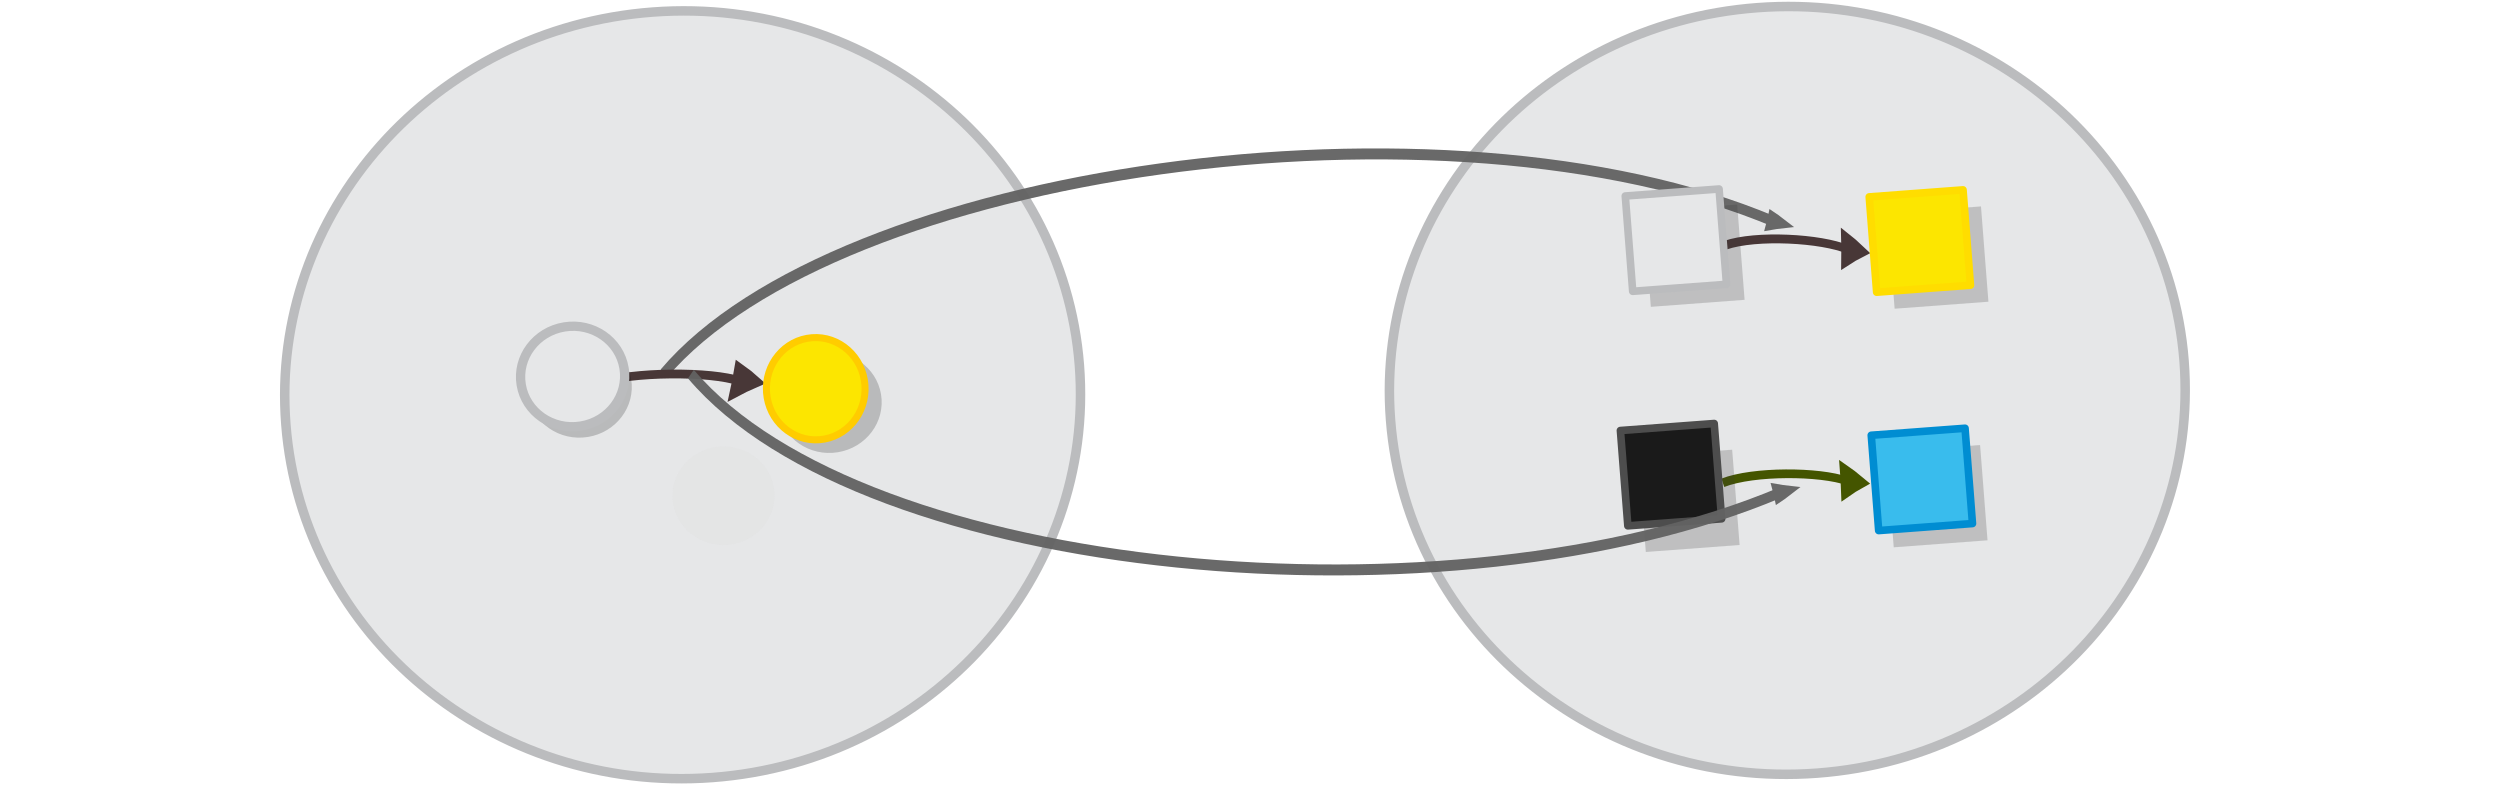
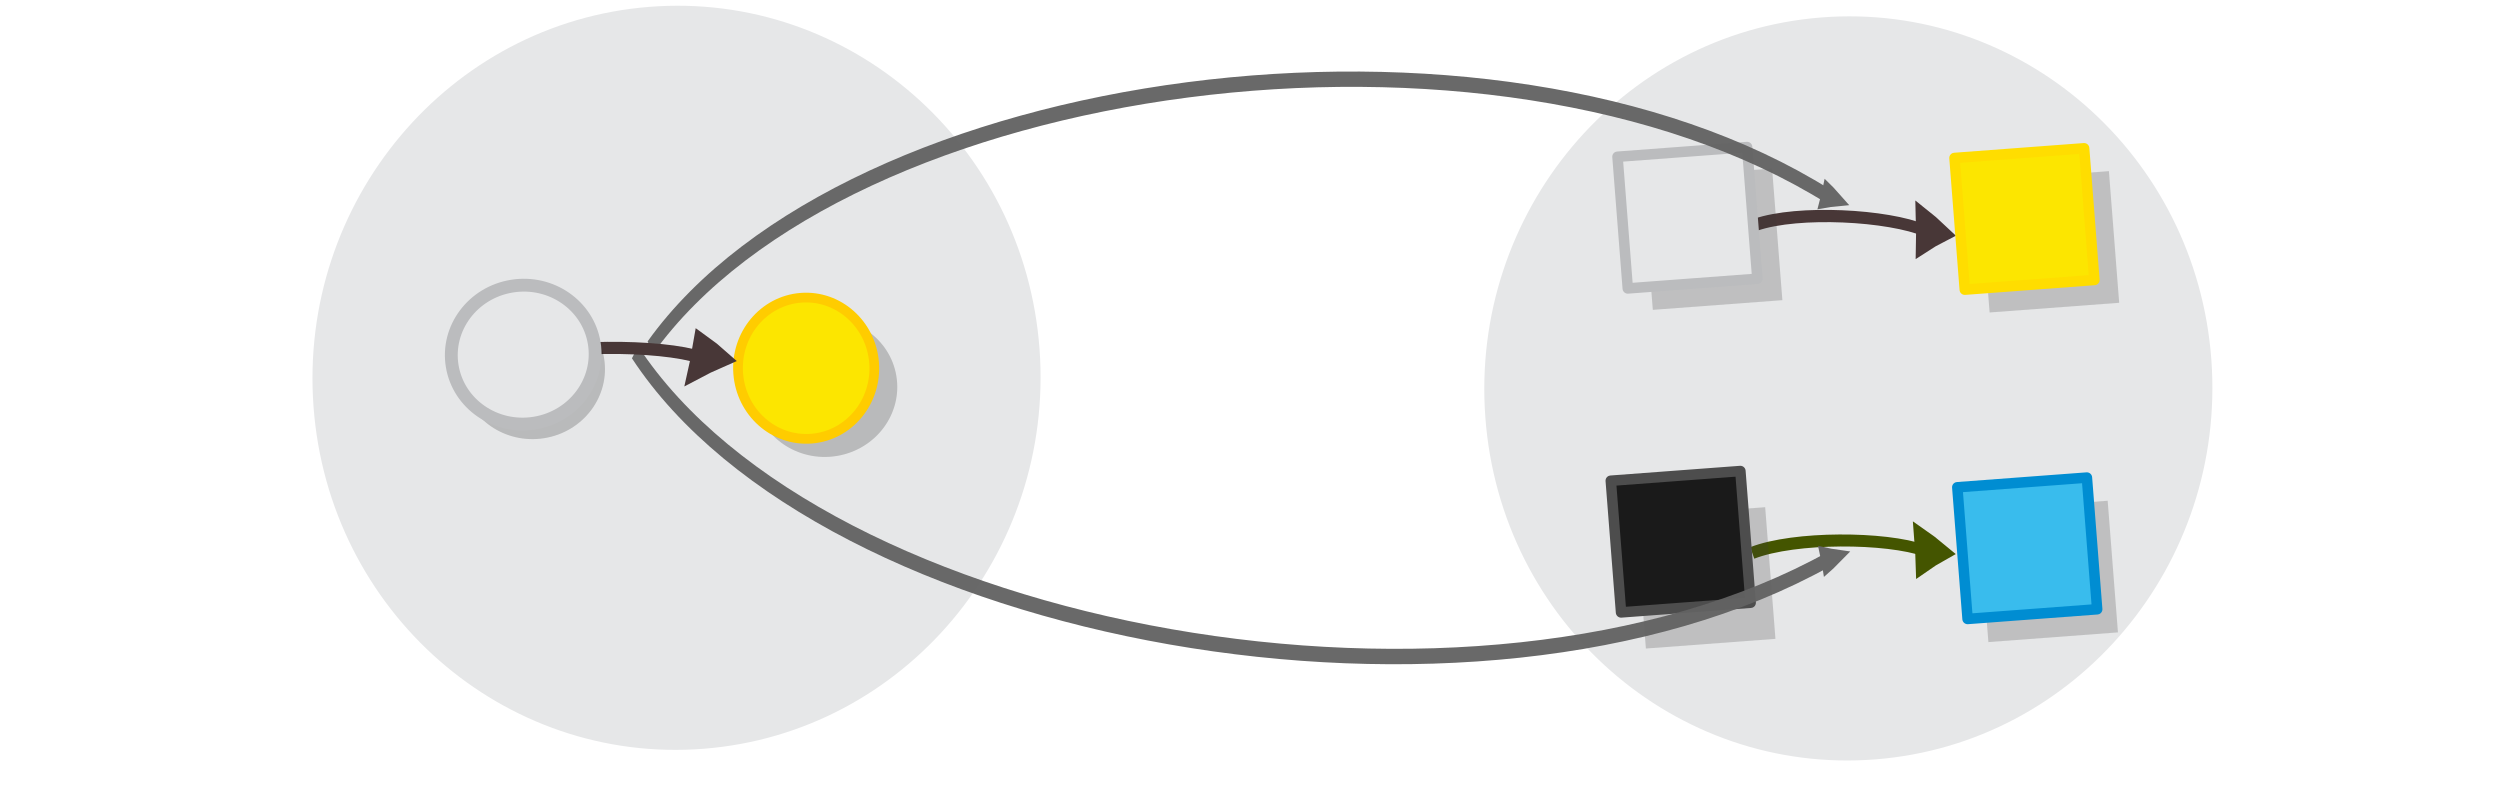
<svg xmlns="http://www.w3.org/2000/svg" viewBox="0 0 595.3 189.5" version="1.1" id="svg15613">
  <defs id="defs15617" />
-   <g id="g42748" transform="matrix(1.339776,-0.1001714,0.1008048,1.292445,-197.932,-16.66194)" />
-   <ellipse style="fill:#e6e7e8;stroke:#bbbcbe;stroke-width:2.262;stroke-miterlimit:10;stroke-dasharray:none;stroke-opacity:1" id="circle15601-9-4-4" cy="105.866" cx="154.744" transform="matrix(0.9972166,-0.07455915,0.07775931,0.9969722,0,0)" rx="94.739" ry="91.414" />
-   <g id="g42748-8" transform="matrix(1.339776,-0.1001714,0.1008048,1.292445,118.7084,-36.28828)" />
-   <ellipse style="fill:#e6e7e8;stroke:#bbbcbe;stroke-width:2.262;stroke-miterlimit:10;stroke-dasharray:none;stroke-opacity:1" id="circle15601-9-4-4-1" cy="124.438" cx="417.077" transform="matrix(0.9972166,-0.07455915,0.07775931,0.9969722,0,0)" rx="94.739" ry="91.414" />
-   <g transform="matrix(0.1736072,-0.01209243,0.02906643,0.2349579,363.4719,5.566732)" id="g1482-7-0-1-0-3-9-5" style="display:inline;opacity:0.954;fill:#dddddd;stroke:#626262;stroke-width:11.105;stroke-miterlimit:10;stroke-dasharray:none;stroke-opacity:1">
+   <g id="g42748" transform="matrix(1.850839,-0.1383821,0.1392572,1.785452,-330.7991,135.8373)" />
+   <g id="g42748-8" transform="matrix(1.850839,-0.1383821,0.1392572,1.785452,106.6248,108.7245)" />
+   <g id="g42748-3" transform="matrix(1.850839,-0.1383821,0.1392572,1.785452,-422.9069,-50.16673)" />
+   <ellipse style="fill:#e6e7e8;stroke:#bbbcbe;stroke-width:0;stroke-miterlimit:10;stroke-dasharray:none;stroke-opacity:1" id="circle15601-9-4-4-6" cy="102.403" cx="154.056" transform="matrix(0.9968785,-0.0789514,0.07343263,0.9973002,0,0)" rx="86.711" ry="88.568" />
+   <g id="g42748-8-7" transform="matrix(1.850839,-0.1383821,0.1392572,1.785452,14.51705,-77.2796)" />
+   <ellipse style="fill:#e6e7e8;stroke:#bbbcbe;stroke-width:0;stroke-miterlimit:10;stroke-dasharray:none;stroke-opacity:1" id="circle15601-9-4-4-1-5" cy="126.952" cx="432.154" transform="matrix(0.9968785,-0.0789514,0.07343263,0.9973002,0,0)" rx="86.711" ry="88.568" />
+   <g style="display:inline;fill:#dddddd;stroke:#483737;stroke-width:6.389;stroke-miterlimit:10" id="g1482-7-0-1-0-3-8-6" transform="matrix(0.2358396,-0.00424406,0.0327569,0.3351784,379.6611,-19.08772)">
+     <path style="stroke:#483737;stroke-width:35.526" id="path1478-7-9-0-19-0-50-2" transform="matrix(0.4768,-0.02932,0.03214,0.42867,147.58,197.367)" d="m 315.1,101.79 c 10.682,-4.135 21.77,-7.738 33.127,-11.074 -8.518,-8.139 -17.577,-16.01 -27.178,-23.616 -2.04,12.119 -3.103,21.663 -5.949,34.69 z" />
+     <path style="fill:none;stroke:#483737;stroke-width:10.649;paint-order:markers fill stroke" id="path1480-1-3-1-5-7-96-9" d="M 127.386,78.378 C 176.957,66.302 277.685,72.076 317.498,86.173" transform="matrix(0.89574,0,0,0.81736,18.384,154.236)" />
+   </g>
+   <g style="display:inline;fill:#dddddd;stroke:#445500;stroke-width:6.389;stroke-miterlimit:10" id="g1482-7-0-1-0-3-5-7-2-1-4-1" transform="matrix(0.2388027,-0.01553765,0.04981943,0.3283601,374.7354,62.04177)">
+     <path style="stroke:#445500;stroke-width:35.526" id="path1478-7-9-0-19-0-0-2-2-0-4-2" transform="matrix(0.4768,-0.02932,0.03214,0.42867,147.58,197.367)" d="m 315.1,101.79 c 10.682,-4.135 21.77,-7.738 33.127,-11.074 -8.518,-8.139 -17.577,-16.01 -27.178,-23.616 -2.04,12.119 -3.103,21.663 -5.949,34.69 z" />
+     <path style="fill:none;stroke:#445500;stroke-width:10.649;paint-order:markers fill stroke" id="path1480-1-3-1-5-7-4-7-6-6-4-7" d="M 127.386,78.378 C 176.957,66.302 277.685,72.076 317.498,86.173" transform="matrix(0.89574,0,0,0.81736,18.384,154.236)" />
+   </g>
+   <g id="g16122-0" transform="matrix(1.381453,0,0,1.381453,-257.1353,62.91173)">
+     <rect transform="matrix(0.9972166,-0.07455915,0.0777593,0.9969722,0,0)" style="opacity:0.23;fill:#3a3a3a;fill-opacity:1;stroke:#cccccc;stroke-width:0;stroke-linecap:round;stroke-linejoin:round;stroke-miterlimit:10;stroke-dasharray:none;stroke-dashoffset:0;stroke-opacity:1" id="rect24164-1-7-9" width="22.396" height="22.763" x="463.262" y="78.332" />
+     <rect transform="matrix(0.9972166,-0.07455915,0.0777593,0.9969722,0,0)" style="opacity:1;fill:#1a1a1a;fill-opacity:1;stroke:#4d4d4d;stroke-width:1.812;stroke-linecap:round;stroke-linejoin:round;stroke-miterlimit:10;stroke-dasharray:none;stroke-dashoffset:0;stroke-opacity:1" id="rect24164-8-3" width="22.396" height="22.763" x="459.481" y="71.8" />
+   </g>
+   <g id="g16118-6" transform="matrix(1.381453,0,0,1.381453,-221.7682,-13.62891)">
+     <rect transform="matrix(0.9972166,-0.07455915,0.0777593,0.9969722,0,0)" style="opacity:0.23;fill:#3a3a3a;fill-opacity:1;stroke:#cccccc;stroke-width:0;stroke-linecap:round;stroke-linejoin:round;stroke-miterlimit:10;stroke-dasharray:none;stroke-dashoffset:0;stroke-opacity:1" id="rect24164-1-7-5-0" width="22.396" height="22.763" x="439.159" y="73.548" />
+     <rect transform="matrix(0.9972166,-0.07455915,0.0777593,0.9969722,0,0)" style="opacity:1;fill:#e6e7e8;fill-opacity:1;stroke:#bbbcbe;stroke-width:1.812;stroke-linecap:round;stroke-linejoin:round;stroke-miterlimit:10;stroke-dasharray:none;stroke-dashoffset:0;stroke-opacity:1" id="rect24164-8-7-6" width="22.396" height="22.763" x="435.147" y="69.541" />
+   </g>
+   <g id="g16130-2" transform="matrix(1.381453,0,0,1.381453,-236.5485,-77.50076)">
+     <rect transform="matrix(0.9972166,-0.07455915,0.0777593,0.9969722,0,0)" style="opacity:0.23;fill:#3a3a3a;fill-opacity:1;stroke:#cccccc;stroke-width:0;stroke-linecap:round;stroke-linejoin:round;stroke-miterlimit:10;stroke-dasharray:none;stroke-dashoffset:0;stroke-opacity:1" id="rect24164-1-7-4-6" width="22.396" height="22.763" x="504.075" y="125.232" />
+     <rect transform="matrix(0.9972166,-0.07455915,0.0777593,0.9969722,0,0)" style="opacity:1;fill:#fce600;fill-opacity:1;stroke:#ffdd00;stroke-width:1.812;stroke-linecap:round;stroke-linejoin:round;stroke-miterlimit:10;stroke-dasharray:none;stroke-dashoffset:0;stroke-opacity:1" id="rect24164-8-1-1" width="22.396" height="22.763" x="500.116" y="120.987" />
+   </g>
+   <g id="g16134-8" transform="matrix(1.381453,0,0,1.381453,-179.8531,-45.87726)">
+     <rect transform="matrix(0.9972166,-0.07455915,0.0777593,0.9969722,0,0)" style="opacity:0.23;fill:#3a3a3a;fill-opacity:1;stroke:#cccccc;stroke-width:0;stroke-linecap:round;stroke-linejoin:round;stroke-miterlimit:10;stroke-dasharray:none;stroke-dashoffset:0;stroke-opacity:1" id="rect24164-1-7-4-8-7" width="22.396" height="22.763" x="460.309" y="155.984" />
+     <rect transform="matrix(0.9972166,-0.07455915,0.0777593,0.9969722,0,0)" style="opacity:1;fill:#39bced;fill-opacity:1;stroke:#008dd2;stroke-width:1.812;stroke-linecap:round;stroke-linejoin:round;stroke-miterlimit:10;stroke-dasharray:none;stroke-dashoffset:0;stroke-opacity:1" id="rect24164-8-1-5-9" width="22.396" height="22.763" x="457.046" y="151.738" />
+   </g>
+   <g id="g16153-7" transform="matrix(1.381453,0,0,1.381453,-75.8454,-39.65877)">
+     <ellipse cx="179.044" cy="125.677" id="circle15601-9-4-6-2-5" style="opacity:0.203;fill:#030303;fill-opacity:1;stroke:none;stroke-width:2.214;stroke-miterlimit:10;stroke-dasharray:none;stroke-opacity:1" transform="matrix(0.9872427,-0.1592225,0.1623902,0.9867266,0,0)" rx="12.4" ry="11.965" />
+     <ellipse ry="11.748" rx="12.176" transform="matrix(-0.07418163,-0.9972448,0.9970015,-0.07738188,0,0)" style="fill:#fce600;fill-opacity:1;stroke:#ffcc00;stroke-width:1.677;stroke-miterlimit:10;stroke-opacity:1" id="circle15605-9" cy="186.489" cx="-106.902" />
+   </g>
+   <g transform="matrix(0.1833558,-0.00736204,0.01366546,0.328044,376.825,-21.99921)" id="g1482-7-0-1-0-3-9-5" style="display:inline;opacity:0.954;fill:#dddddd;stroke:#626262;stroke-width:11.105;stroke-miterlimit:10;stroke-dasharray:none;stroke-opacity:1">
    <path d="m 298.198,219.106 c 4.67,-0.37 9.497,-0.595 14.431,-0.745 -3.389,-2.338 -7.016,-4.643 -10.882,-6.917 -1.224,2.679 -1.956,4.818 -3.55,7.661 z" id="path1478-7-9-0-19-0-7-4" style="stroke:#626262;stroke-width:11.105;stroke-miterlimit:10;stroke-dasharray:none;stroke-opacity:1" />
    <path d="M -1232.255,291.627 C -962.256,98.089 -120.4,54.028 303.994,216.713" id="path1480-1-3-1-5-7-5-05" style="fill:none;stroke:#626262;stroke-width:11.105;stroke-miterlimit:10;stroke-dasharray:none;stroke-opacity:1;paint-order:markers fill stroke" />
  </g>
-   <g style="display:inline;fill:#dddddd;stroke:#483737;stroke-width:6.389;stroke-miterlimit:10" id="g1482-7-0-1-0-3-8" transform="matrix(0.1707184,-0.00307217,0.02371191,0.2426273,383.0271,5.835379)">
-     <path style="stroke:#483737;stroke-width:35.526" id="path1478-7-9-0-19-0-50" transform="matrix(0.4768,-0.02932,0.03214,0.42867,147.58,197.367)" d="m 315.1,101.79 c 10.682,-4.135 21.77,-7.738 33.127,-11.074 -8.518,-8.139 -17.577,-16.01 -27.178,-23.616 -2.04,12.119 -3.103,21.663 -5.949,34.69 z" />
-     <path style="fill:none;stroke:#483737;stroke-width:10.649;paint-order:markers fill stroke" id="path1480-1-3-1-5-7-96" d="M 127.386,78.378 C 176.957,66.302 277.685,72.076 317.498,86.173" transform="matrix(0.89574,0,0,0.81736,18.384,154.236)" />
+   <g transform="matrix(0.1865397,0.01595436,0.02938325,-0.3298386,372.509,199.7355)" id="g1482-7-0-1-0-3-9-5-7" style="display:inline;opacity:0.954;fill:#dddddd;stroke:#626262;stroke-width:11.105;stroke-miterlimit:10;stroke-dasharray:none;stroke-opacity:1">
+     <path d="m 298.198,219.106 c 4.67,-0.37 9.497,-0.595 14.431,-0.745 -3.389,-2.338 -7.016,-4.643 -10.882,-6.917 -1.224,2.679 -1.956,4.818 -3.55,7.661 z" id="path1478-7-9-0-19-0-7-4-3" style="stroke:#626262;stroke-width:11.105;stroke-miterlimit:10;stroke-dasharray:none;stroke-opacity:1" />
+     <path d="M -1232.255,291.627 C -962.256,98.089 -120.4,54.028 303.994,216.713" id="path1480-1-3-1-5-7-5-05-6" style="fill:none;stroke:#626262;stroke-width:11.105;stroke-miterlimit:10;stroke-dasharray:none;stroke-opacity:1;paint-order:markers fill stroke" />
  </g>
-   <g style="display:inline;fill:#dddddd;stroke:#445500;stroke-width:6.389;stroke-miterlimit:10" id="g1482-7-0-1-0-3-5-7-2-1-4" transform="matrix(0.1728633,-0.01124732,0.03606305,0.2376918,379.4615,64.56301)">
-     <path style="stroke:#445500;stroke-width:35.526" id="path1478-7-9-0-19-0-0-2-2-0-4" transform="matrix(0.4768,-0.02932,0.03214,0.42867,147.58,197.367)" d="m 315.1,101.79 c 10.682,-4.135 21.77,-7.738 33.127,-11.074 -8.518,-8.139 -17.577,-16.01 -27.178,-23.616 -2.04,12.119 -3.103,21.663 -5.949,34.69 z" />
-     <path style="fill:none;stroke:#445500;stroke-width:10.649;paint-order:markers fill stroke" id="path1480-1-3-1-5-7-4-7-6-6-4" d="M 127.386,78.378 C 176.957,66.302 277.685,72.076 317.498,86.173" transform="matrix(0.89574,0,0,0.81736,18.384,154.236)" />
+   <g style="display:inline;fill:#dddddd;stroke:#483737;stroke-width:6.389;stroke-miterlimit:10" id="g1482-7-0-1-0-3-0" transform="matrix(0.2806677,-0.01688799,-0.02848965,0.3315323,88.42474,15.80376)">
+     <path style="stroke:#483737;stroke-width:35.526" id="path1478-7-9-0-19-0-2" transform="matrix(0.4768,-0.02932,0.03214,0.42867,147.58,197.367)" d="m 315.1,101.79 c 10.682,-4.135 21.77,-7.738 33.127,-11.074 -8.518,-8.139 -17.577,-16.01 -27.178,-23.616 -2.04,12.119 -3.103,21.663 -5.949,34.69 z" />
+     <path style="fill:none;stroke:#483737;stroke-width:10.649;paint-order:markers fill stroke" id="path1480-1-3-1-5-7-3" d="M 127.386,78.378 C 176.957,66.302 277.685,72.076 317.498,86.173" transform="matrix(0.89574,0,0,0.81736,18.384,154.236)" />
  </g>
-   <g id="g16122" transform="translate(-77.93402,65.19276)">
-     <rect transform="matrix(0.9972166,-0.07455915,0.0777593,0.9969722,0,0)" style="opacity:0.23;fill:#3a3a3a;fill-opacity:1;stroke:#cccccc;stroke-width:0;stroke-linecap:round;stroke-linejoin:round;stroke-miterlimit:10;stroke-dasharray:none;stroke-dashoffset:0;stroke-opacity:1" id="rect24164-1-7" width="22.396" height="22.763" x="463.262" y="78.332" />
-     <rect transform="matrix(0.9972166,-0.07455915,0.0777593,0.9969722,0,0)" style="opacity:1;fill:#1a1a1a;fill-opacity:1;stroke:#4d4d4d;stroke-width:1.812;stroke-linecap:round;stroke-linejoin:round;stroke-miterlimit:10;stroke-dasharray:none;stroke-dashoffset:0;stroke-opacity:1" id="rect24164-8" width="22.396" height="22.763" x="459.481" y="71.8" />
-   </g>
-   <g id="g16118" transform="translate(-52.33268,9.786877)">
-     <rect transform="matrix(0.9972166,-0.07455915,0.0777593,0.9969722,0,0)" style="opacity:0.23;fill:#3a3a3a;fill-opacity:1;stroke:#cccccc;stroke-width:0;stroke-linecap:round;stroke-linejoin:round;stroke-miterlimit:10;stroke-dasharray:none;stroke-dashoffset:0;stroke-opacity:1" id="rect24164-1-7-5" width="22.396" height="22.763" x="439.159" y="73.548" />
-     <rect transform="matrix(0.9972166,-0.07455915,0.0777593,0.9969722,0,0)" style="opacity:1;fill:#e6e7e8;fill-opacity:1;stroke:#bbbcbe;stroke-width:1.812;stroke-linecap:round;stroke-linejoin:round;stroke-miterlimit:10;stroke-dasharray:none;stroke-dashoffset:0;stroke-opacity:1" id="rect24164-8-7" width="22.396" height="22.763" x="435.147" y="69.541" />
-   </g>
-   <g id="g16130" transform="translate(-63.03175,-36.44837)">
-     <rect transform="matrix(0.9972166,-0.07455915,0.0777593,0.9969722,0,0)" style="opacity:0.23;fill:#3a3a3a;fill-opacity:1;stroke:#cccccc;stroke-width:0;stroke-linecap:round;stroke-linejoin:round;stroke-miterlimit:10;stroke-dasharray:none;stroke-dashoffset:0;stroke-opacity:1" id="rect24164-1-7-4" width="22.396" height="22.763" x="504.075" y="125.232" />
-     <rect transform="matrix(0.9972166,-0.07455915,0.0777593,0.9969722,0,0)" style="opacity:1;fill:#fce600;fill-opacity:1;stroke:#ffdd00;stroke-width:1.812;stroke-linecap:round;stroke-linejoin:round;stroke-miterlimit:10;stroke-dasharray:none;stroke-dashoffset:0;stroke-opacity:1" id="rect24164-8-1" width="22.396" height="22.763" x="500.116" y="120.987" />
-   </g>
-   <g id="g16134" transform="translate(-21.99141,-13.5569)">
-     <rect transform="matrix(0.9972166,-0.07455915,0.0777593,0.9969722,0,0)" style="opacity:0.23;fill:#3a3a3a;fill-opacity:1;stroke:#cccccc;stroke-width:0;stroke-linecap:round;stroke-linejoin:round;stroke-miterlimit:10;stroke-dasharray:none;stroke-dashoffset:0;stroke-opacity:1" id="rect24164-1-7-4-8" width="22.396" height="22.763" x="460.309" y="155.984" />
-     <rect transform="matrix(0.9972166,-0.07455915,0.0777593,0.9969722,0,0)" style="opacity:1;fill:#39bced;fill-opacity:1;stroke:#008dd2;stroke-width:1.812;stroke-linecap:round;stroke-linejoin:round;stroke-miterlimit:10;stroke-dasharray:none;stroke-dashoffset:0;stroke-opacity:1" id="rect24164-8-1-5" width="22.396" height="22.763" x="457.046" y="151.738" />
-   </g>
-   <g style="display:inline;fill:#dddddd;stroke:#483737;stroke-width:6.389;stroke-miterlimit:10" id="g1482-7-0-1-0-3" transform="matrix(0.2031684,-0.0122248,-0.02062295,0.239988,119.2932,40.53006)">
-     <path style="stroke:#483737;stroke-width:35.526" id="path1478-7-9-0-19-0" transform="matrix(0.4768,-0.02932,0.03214,0.42867,147.58,197.367)" d="m 315.1,101.79 c 10.682,-4.135 21.77,-7.738 33.127,-11.074 -8.518,-8.139 -17.577,-16.01 -27.178,-23.616 -2.04,12.119 -3.103,21.663 -5.949,34.69 z" />
-     <path style="fill:none;stroke:#483737;stroke-width:10.649;paint-order:markers fill stroke" id="path1480-1-3-1-5-7" d="M 127.386,78.378 C 176.957,66.302 277.685,72.076 317.498,86.173" transform="matrix(0.89574,0,0,0.81736,18.384,154.236)" />
-   </g>
-   <ellipse cx="162.579" cy="130.562" id="circle15605-2" style="opacity:0.284;fill:#dedede;fill-opacity:1;stroke:none;stroke-width:1.677;stroke-miterlimit:10;stroke-opacity:1" transform="matrix(0.9972166,-0.07455915,0.0777593,0.9969722,0,0)" rx="12.176" ry="11.748" />
-   <g id="g16153" transform="translate(0.3821095,0.3821095)">
-     <ellipse cx="179.044" cy="125.677" id="circle15601-9-4-6-2" style="opacity:0.203;fill:#030303;fill-opacity:1;stroke:none;stroke-width:2.214;stroke-miterlimit:10;stroke-dasharray:none;stroke-opacity:1" transform="matrix(0.9872427,-0.1592225,0.1623902,0.9867266,0,0)" rx="12.4" ry="11.965" />
-     <ellipse ry="11.748" rx="12.176" transform="matrix(-0.07418163,-0.9972448,0.9970015,-0.07738188,0,0)" style="fill:#fce600;fill-opacity:1;stroke:#ffcc00;stroke-width:1.677;stroke-miterlimit:10;stroke-opacity:1" id="circle15605" cy="186.489" cx="-106.902" />
-   </g>
-   <g id="g16126" transform="rotate(-4.885879,498.8868,555.4761)">
-     <ellipse ry="11.965" rx="12.4" transform="matrix(0.9972166,-0.07455915,0.0777593,0.9969722,0,0)" style="opacity:0.203;fill:#030303;fill-opacity:1;stroke:none;stroke-width:2.214;stroke-miterlimit:10;stroke-dasharray:none;stroke-opacity:1" id="circle15601-9-4-6" cy="76.349" cx="173.359" />
-     <ellipse ry="11.965" rx="12.4" transform="matrix(0.9972166,-0.07455915,0.0777593,0.9969722,0,0)" style="fill:#e6e7e8;stroke:#bbbcbe;stroke-width:2.214;stroke-miterlimit:10;stroke-dasharray:none;stroke-opacity:1" id="circle15601-9-4" cy="73.519" cx="172.109" />
-   </g>
-   <g transform="matrix(0.1736072,0.01209243,0.02906643,-0.2349579,365.0003,164.4741)" id="g1482-7-0-1-0-3-9-5-8" style="display:inline;opacity:0.954;fill:#dddddd;stroke:#626262;stroke-width:11.105;stroke-miterlimit:10;stroke-dasharray:none;stroke-opacity:1">
-     <path d="m 298.198,219.106 c 4.67,-0.37 9.497,-0.595 14.431,-0.745 -3.389,-2.338 -7.016,-4.643 -10.882,-6.917 -1.224,2.679 -1.956,4.818 -3.55,7.661 z" id="path1478-7-9-0-19-0-7-4-5" style="stroke:#626262;stroke-width:11.105;stroke-miterlimit:10;stroke-dasharray:none;stroke-opacity:1" />
-     <path d="M -1198.218,259.227 C -928.218,65.688 -120.4,54.028 303.994,216.713" id="path1480-1-3-1-5-7-5-05-0" style="fill:none;stroke:#626262;stroke-width:11.105;stroke-miterlimit:10;stroke-dasharray:none;stroke-opacity:1;paint-order:markers fill stroke" />
+   <g id="g16126-2" transform="matrix(1.376434,-0.1176603,0.1176603,1.376434,-126.6288,22.08702)">
+     <ellipse ry="11.965" rx="12.4" transform="matrix(0.9972166,-0.07455915,0.0777593,0.9969722,0,0)" style="opacity:0.203;fill:#030303;fill-opacity:1;stroke:none;stroke-width:2.214;stroke-miterlimit:10;stroke-dasharray:none;stroke-opacity:1" id="circle15601-9-4-6-28" cy="76.349" cx="173.359" />
+     <ellipse ry="11.965" rx="12.4" transform="matrix(0.9972166,-0.07455915,0.0777593,0.9969722,0,0)" style="fill:#e6e7e8;stroke:#bbbcbe;stroke-width:2.214;stroke-miterlimit:10;stroke-dasharray:none;stroke-opacity:1" id="circle15601-9-4-9" cy="73.519" cx="172.109" />
  </g>
</svg>
